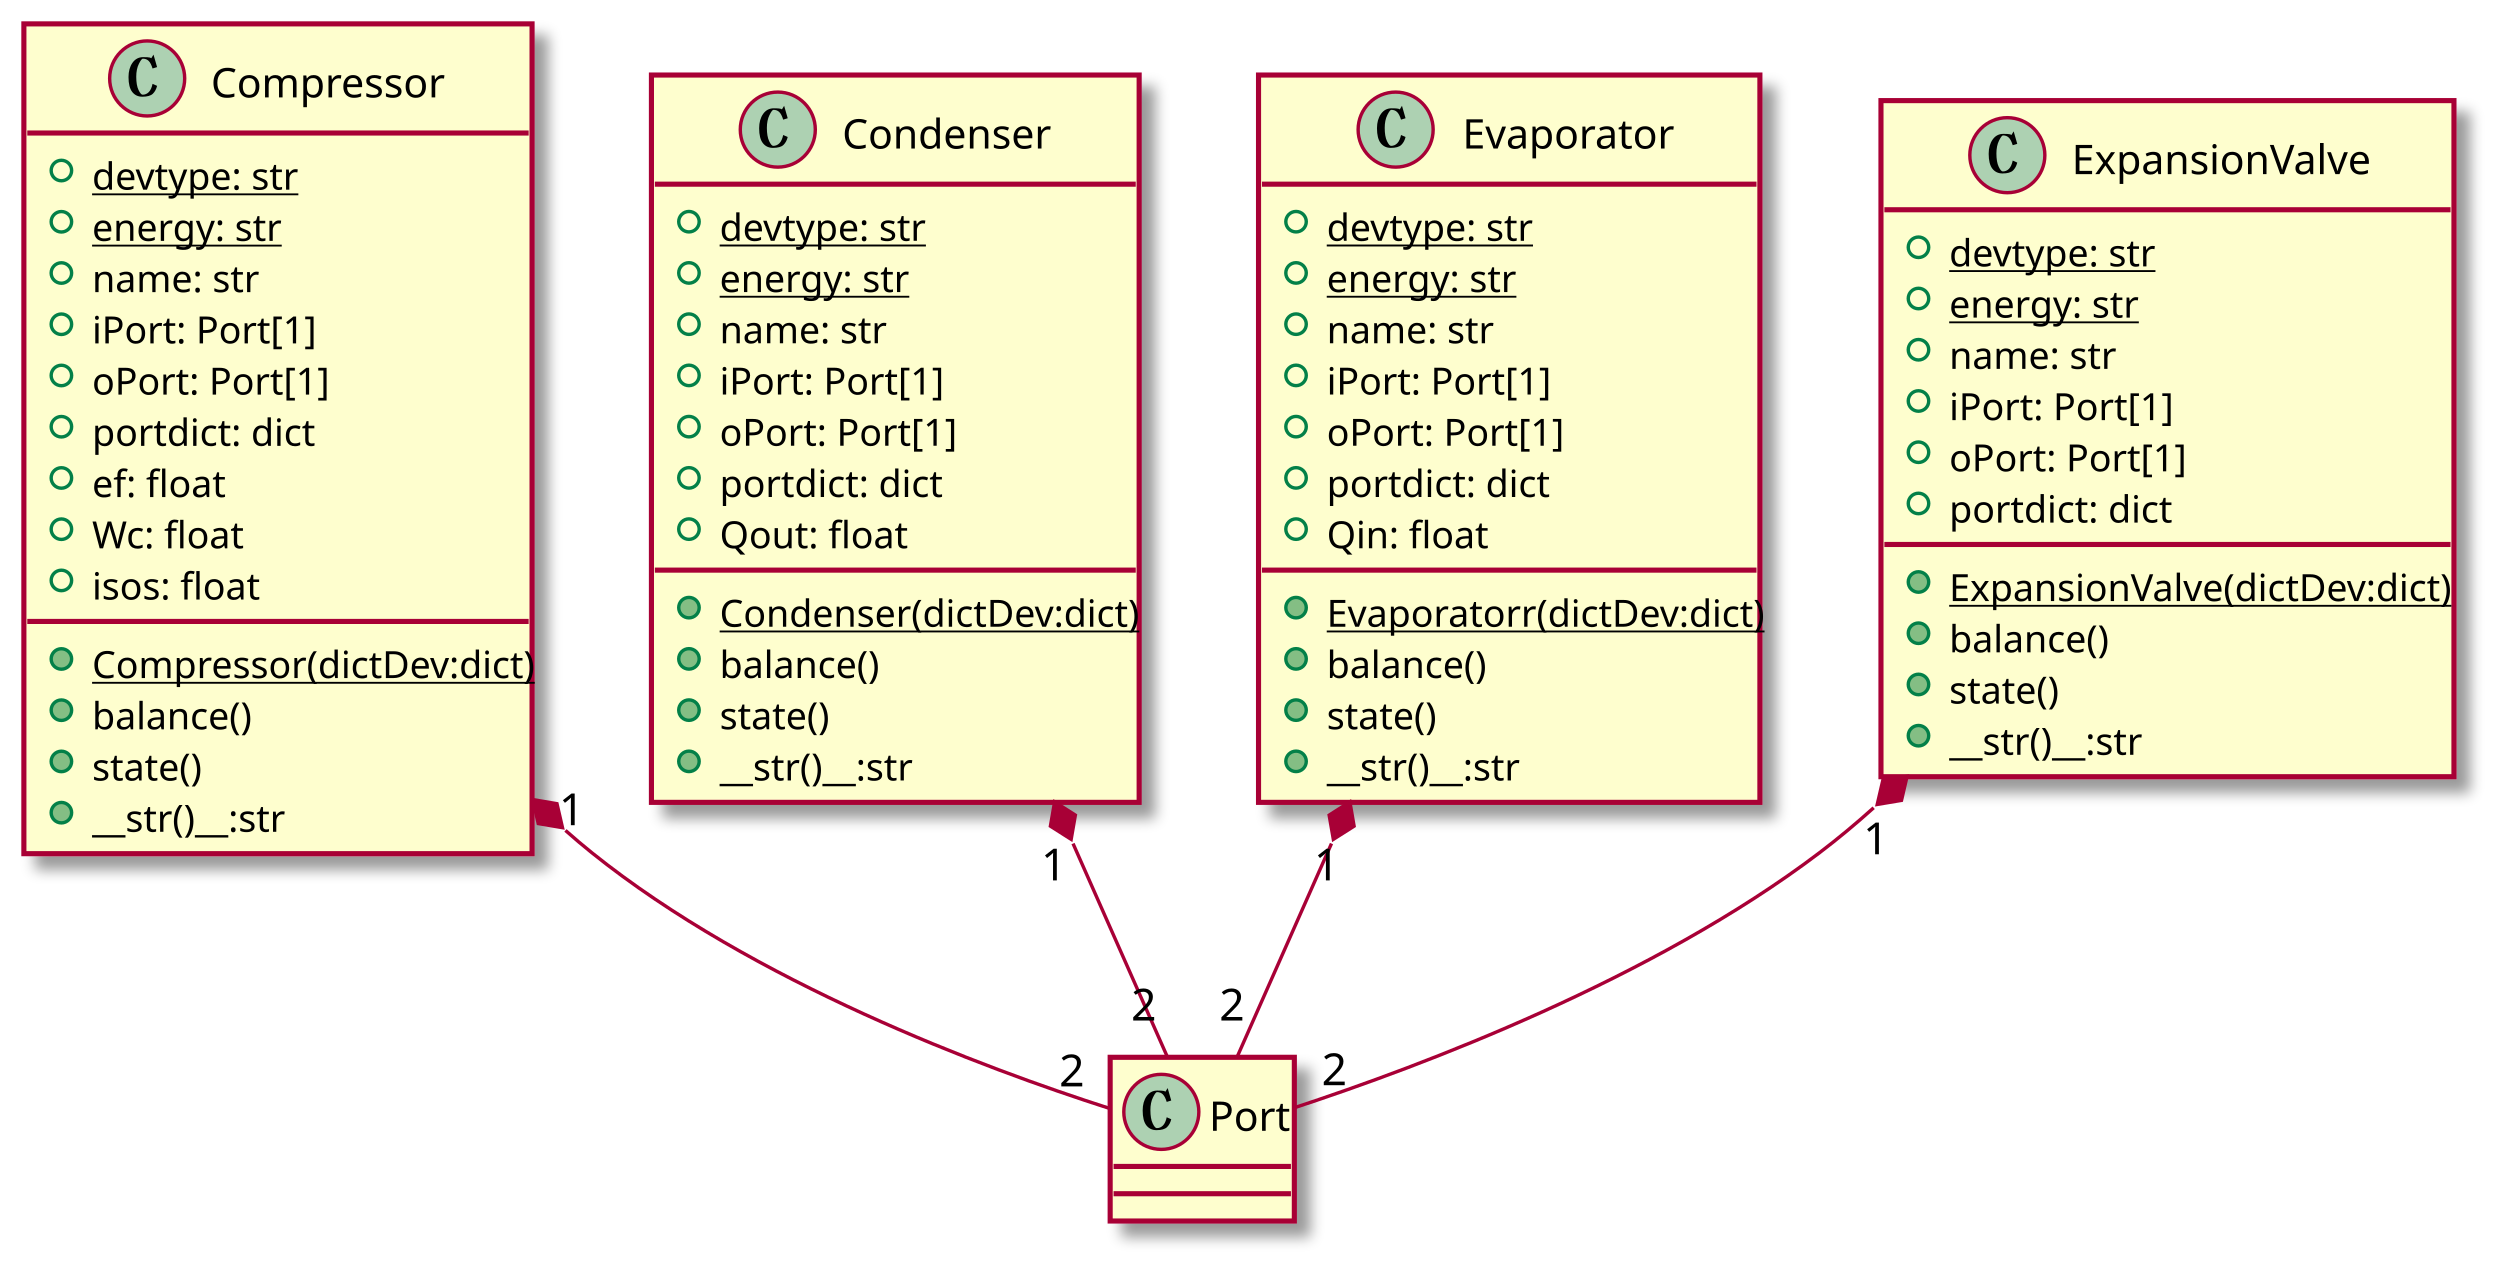
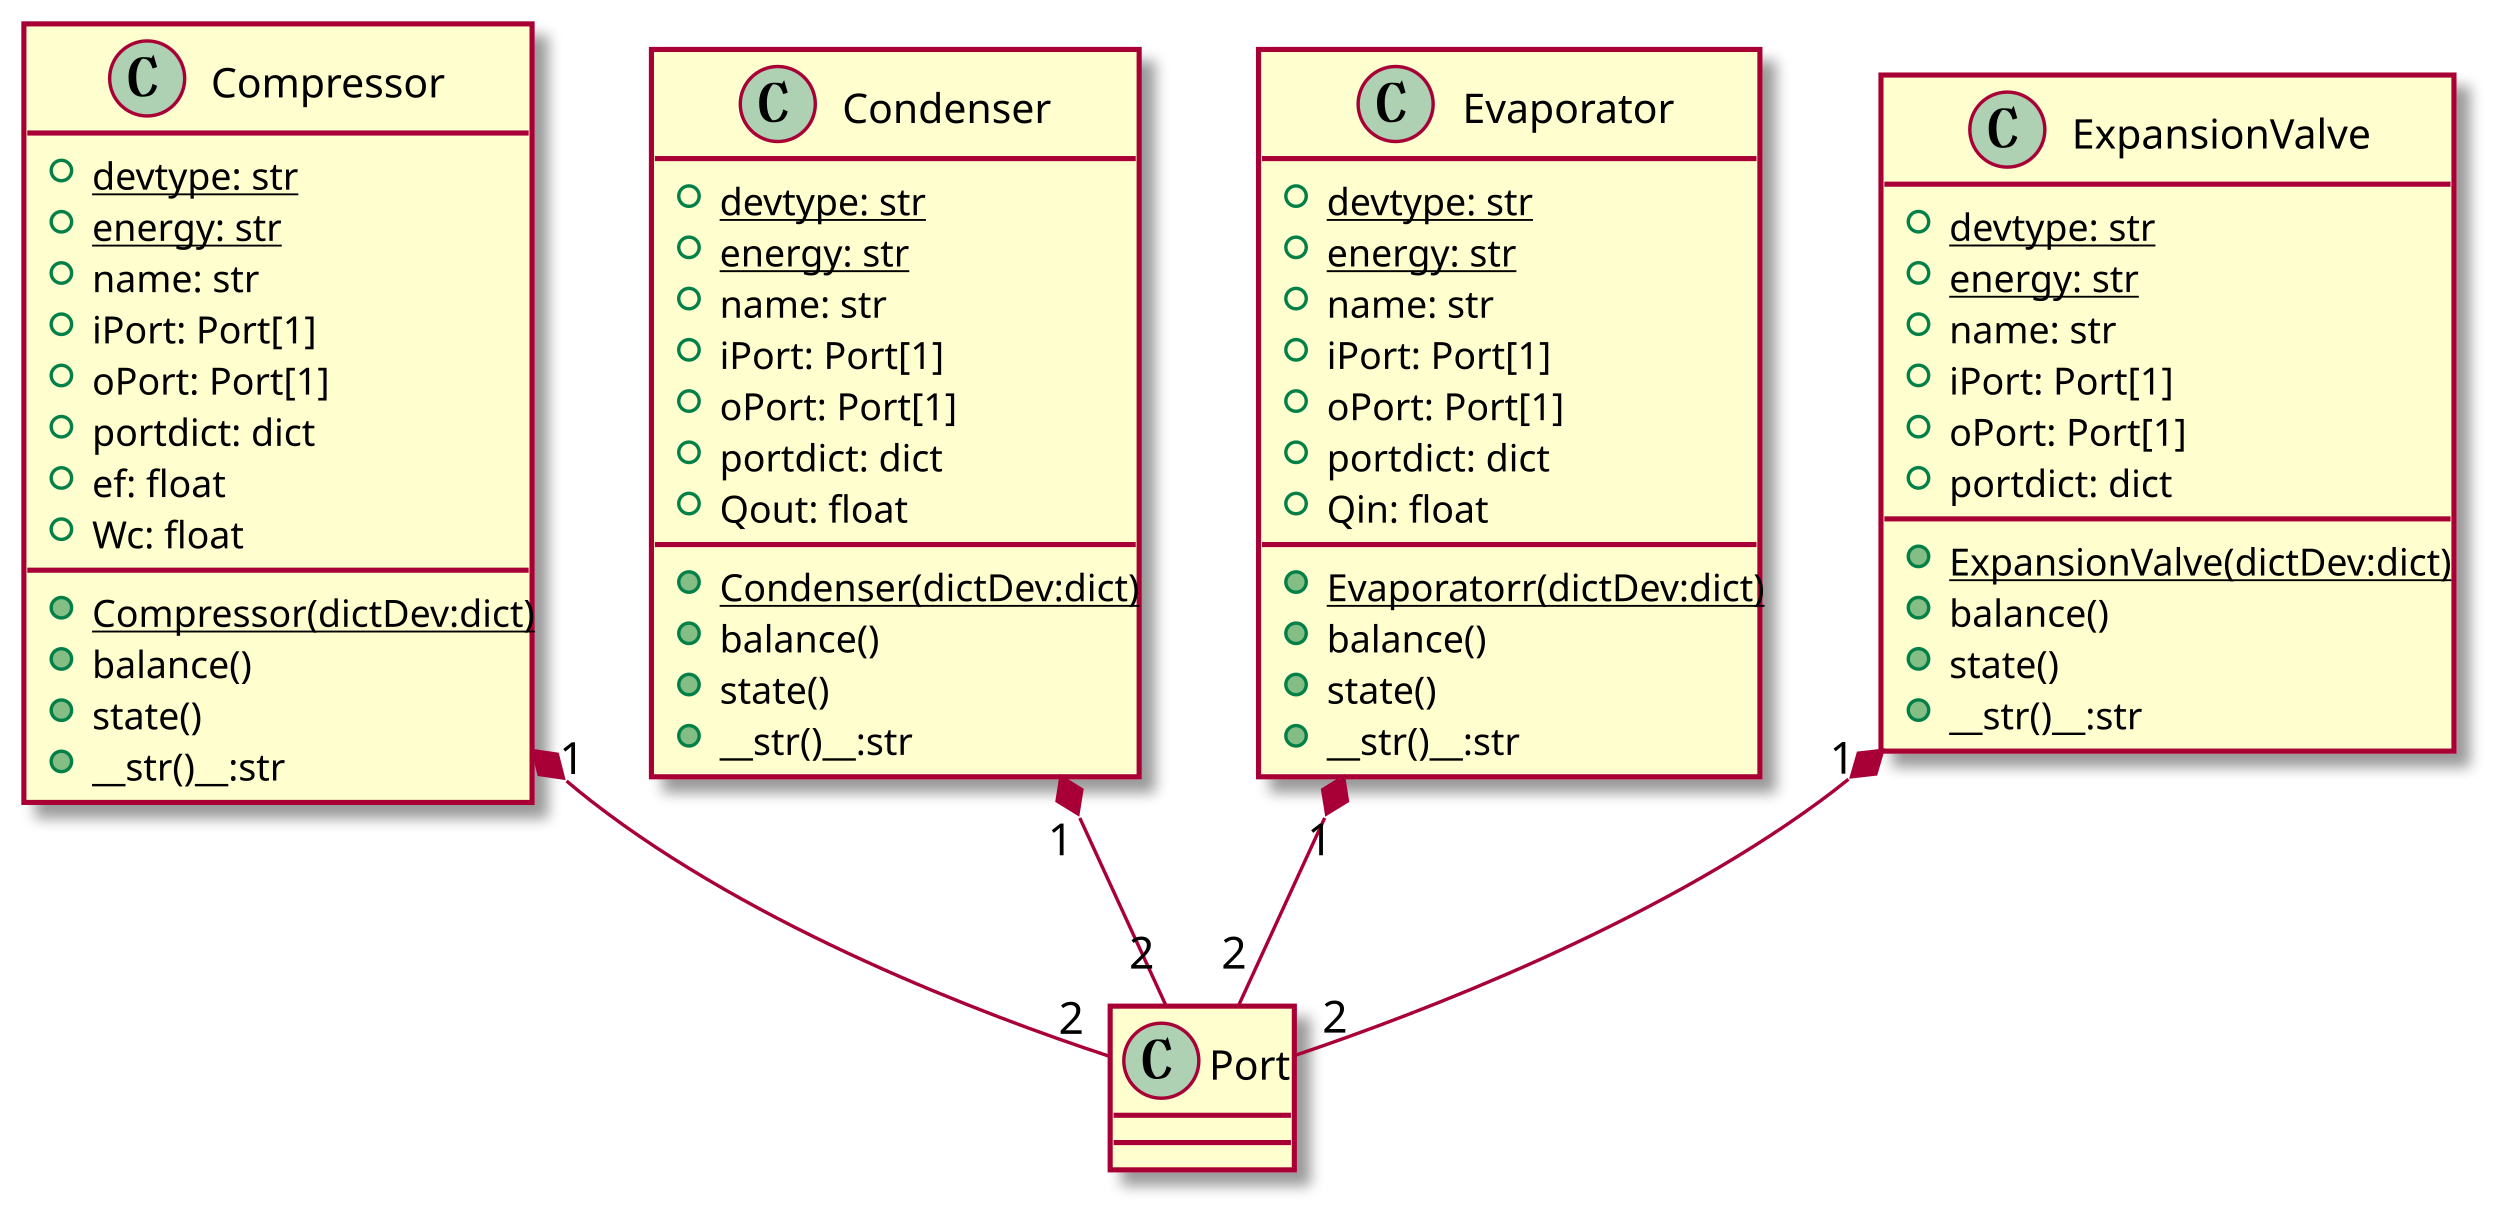
- <svg xmlns="http://www.w3.org/2000/svg" contentScriptType="application/ecmascript" contentStyleType="text/css" height="372px" preserveAspectRatio="none" style="width:733px;height:372px;background:#FFFFFF;" version="1.1" viewBox="0 0 733 372" width="733px" zoomAndPan="magnify">
+ <svg xmlns="http://www.w3.org/2000/svg" contentScriptType="application/ecmascript" contentStyleType="text/css" height="357px" preserveAspectRatio="none" style="width:733px;height:357px;background:#FFFFFF;" version="1.1" viewBox="0 0 733 357" width="733px" zoomAndPan="magnify">
  <defs>
-     <filter height="300%" id="f1rh7ul3a0hq9c" width="300%" x="-1" y="-1">
+     <filter height="300%" id="f1eafw74dqmhj4" width="300%" x="-1" y="-1">
      <feGaussianBlur result="blurOut" stdDeviation="2.0" />
      <feColorMatrix in="blurOut" result="blurOut2" type="matrix" values="0 0 0 0 0 0 0 0 0 0 0 0 0 0 0 0 0 0 .4 0" />
      <feOffset dx="4.0" dy="4.0" in="blurOut2" result="blurOut3" />
      <feBlend in="SourceGraphic" in2="blurOut3" mode="normal" />
    </filter>
  </defs>
  <g>
-     <rect codeLine="1" fill="#FEFECE" filter="url(#f1rh7ul3a0hq9c)" height="243.298" id="Compressor" style="stroke:#A80036;stroke-width:1.5;" width="149" x="7" y="7" />
+     <rect codeLine="1" fill="#FEFECE" filter="url(#f1eafw74dqmhj4)" height="228.275" id="Compressor" style="stroke:#A80036;stroke-width:1.5;" width="149" x="7" y="7" />
    <ellipse cx="43.15" cy="23" fill="#ADD1B2" rx="11" ry="11" style="stroke:#A80036;stroke-width:1.0;" />
    <path d="M41.728,28.359 Q39.869,28.359 38.775,26.969 Q37.681,25.578 37.681,22.594 Q37.681,20.062 38.845,18.406 Q40.009,16.75 41.994,16.75 Q43.462,16.75 43.931,16.875 Q44.4,17.078 44.4,17.078 Q44.4,17.078 44.4,17.008 Q44.4,16.938 45.009,16.016 L46.056,19.672 L44.728,20.078 Q44.259,18.531 43.595,17.867 Q42.931,17.203 41.869,17.203 Q41.478,17.203 40.712,18.734 Q39.947,20.266 39.947,22.516 Q39.947,24.984 40.611,26.375 Q41.275,27.766 41.806,27.766 Q42.869,27.766 43.627,27 Q44.384,26.234 44.728,24.578 L46.056,25.172 Q45.728,26.578 44.83,27.469 Q43.931,28.359 41.728,28.359 Z " fill="#000000" />
    <text fill="#000000" font-family="sans-serif" font-size="12" lengthAdjust="spacing" textLength="70" x="61.85" y="28.558">Compressor</text>
    <line style="stroke:#A80036;stroke-width:1.5;" x1="8" x2="155" y1="39" y2="39" />
    <ellipse cx="18" cy="50" rx="3" ry="3" style="stroke:#038048;stroke-width:1.0;fill:none;" />
    <text fill="#000000" font-family="sans-serif" font-size="11" lengthAdjust="spacing" text-decoration="underline" textLength="58" x="27" y="55.606">devtype: str</text>
    <ellipse cx="18" cy="65.023" rx="3" ry="3" style="stroke:#038048;stroke-width:1.0;fill:none;" />
    <text fill="#000000" font-family="sans-serif" font-size="11" lengthAdjust="spacing" text-decoration="underline" textLength="53" x="27" y="70.629">energy: str</text>
    <ellipse cx="18" cy="80.046" rx="3" ry="3" style="stroke:#038048;stroke-width:1.0;fill:none;" />
    <text fill="#000000" font-family="sans-serif" font-size="11" lengthAdjust="spacing" textLength="45" x="27" y="85.652">name: str</text>
    <ellipse cx="18" cy="95.069" rx="3" ry="3" style="stroke:#038048;stroke-width:1.0;fill:none;" />
    <text fill="#000000" font-family="sans-serif" font-size="11" lengthAdjust="spacing" textLength="58" x="27" y="100.675">iPort: Port[1]</text>
    <ellipse cx="18" cy="110.092" rx="3" ry="3" style="stroke:#038048;stroke-width:1.0;fill:none;" />
    <text fill="#000000" font-family="sans-serif" font-size="11" lengthAdjust="spacing" textLength="62" x="27" y="115.698">oPort: Port[1]</text>
    <ellipse cx="18" cy="125.115" rx="3" ry="3" style="stroke:#038048;stroke-width:1.0;fill:none;" />
    <text fill="#000000" font-family="sans-serif" font-size="11" lengthAdjust="spacing" textLength="59" x="27" y="130.721">portdict: dict</text>
    <ellipse cx="18" cy="140.138" rx="3" ry="3" style="stroke:#038048;stroke-width:1.0;fill:none;" />
    <text fill="#000000" font-family="sans-serif" font-size="11" lengthAdjust="spacing" textLength="37" x="27" y="145.744">ef: float</text>
    <ellipse cx="18" cy="155.161" rx="3" ry="3" style="stroke:#038048;stroke-width:1.0;fill:none;" />
    <text fill="#000000" font-family="sans-serif" font-size="11" lengthAdjust="spacing" textLength="43" x="27" y="160.767">Wc: float</text>
-     <ellipse cx="18" cy="170.184" rx="3" ry="3" style="stroke:#038048;stroke-width:1.0;fill:none;" />
-     <text fill="#000000" font-family="sans-serif" font-size="11" lengthAdjust="spacing" textLength="47" x="27" y="175.79">isos: float</text>
-     <line style="stroke:#A80036;stroke-width:1.5;" x1="8" x2="155" y1="182.207" y2="182.207" />
+     <line style="stroke:#A80036;stroke-width:1.5;" x1="8" x2="155" y1="167.184" y2="167.184" />
+     <ellipse cx="18" cy="178.184" fill="#84BE84" rx="3" ry="3" style="stroke:#038048;stroke-width:1.0;" />
+     <text fill="#000000" font-family="sans-serif" font-size="11" lengthAdjust="spacing" text-decoration="underline" textLength="123" x="27" y="183.79">Compressor(dictDev:dict)</text>
    <ellipse cx="18" cy="193.207" fill="#84BE84" rx="3" ry="3" style="stroke:#038048;stroke-width:1.0;" />
-     <text fill="#000000" font-family="sans-serif" font-size="11" lengthAdjust="spacing" text-decoration="underline" textLength="123" x="27" y="198.812">Compressor(dictDev:dict)</text>
+     <text fill="#000000" font-family="sans-serif" font-size="11" lengthAdjust="spacing" textLength="46" x="27" y="198.812">balance()</text>
    <ellipse cx="18" cy="208.23" fill="#84BE84" rx="3" ry="3" style="stroke:#038048;stroke-width:1.0;" />
-     <text fill="#000000" font-family="sans-serif" font-size="11" lengthAdjust="spacing" textLength="46" x="27" y="213.835">balance()</text>
+     <text fill="#000000" font-family="sans-serif" font-size="11" lengthAdjust="spacing" textLength="32" x="27" y="213.835">state()</text>
    <ellipse cx="18" cy="223.252" fill="#84BE84" rx="3" ry="3" style="stroke:#038048;stroke-width:1.0;" />
-     <text fill="#000000" font-family="sans-serif" font-size="11" lengthAdjust="spacing" textLength="32" x="27" y="228.858">state()</text>
-     <ellipse cx="18" cy="238.275" fill="#84BE84" rx="3" ry="3" style="stroke:#038048;stroke-width:1.0;" />
-     <text fill="#000000" font-family="sans-serif" font-size="11" lengthAdjust="spacing" textLength="61" x="27" y="243.881">__str()__:str</text>
-     <rect codeLine="16" fill="#FEFECE" filter="url(#f1rh7ul3a0hq9c)" height="213.252" id="Condenser" style="stroke:#A80036;stroke-width:1.5;" width="143" x="191" y="22" />
-     <ellipse cx="228.05" cy="38" fill="#ADD1B2" rx="11" ry="11" style="stroke:#A80036;stroke-width:1.0;" />
-     <path d="M226.628,43.359 Q224.769,43.359 223.675,41.969 Q222.581,40.578 222.581,37.594 Q222.581,35.062 223.745,33.406 Q224.909,31.75 226.894,31.75 Q228.363,31.75 228.831,31.875 Q229.3,32.078 229.3,32.078 Q229.3,32.078 229.3,32.008 Q229.3,31.938 229.909,31.016 L230.956,34.672 L229.628,35.078 Q229.159,33.531 228.495,32.867 Q227.831,32.203 226.769,32.203 Q226.378,32.203 225.613,33.734 Q224.847,35.266 224.847,37.516 Q224.847,39.984 225.511,41.375 Q226.175,42.766 226.706,42.766 Q227.769,42.766 228.527,42 Q229.284,41.234 229.628,39.578 L230.956,40.172 Q230.628,41.578 229.73,42.469 Q228.831,43.359 226.628,43.359 Z " fill="#000000" />
-     <text fill="#000000" font-family="sans-serif" font-size="12" lengthAdjust="spacing" textLength="62" x="246.95" y="43.558">Condenser</text>
-     <line style="stroke:#A80036;stroke-width:1.5;" x1="192" x2="333" y1="54" y2="54" />
-     <ellipse cx="202" cy="65" rx="3" ry="3" style="stroke:#038048;stroke-width:1.0;fill:none;" />
-     <text fill="#000000" font-family="sans-serif" font-size="11" lengthAdjust="spacing" text-decoration="underline" textLength="58" x="211" y="70.606">devtype: str</text>
-     <ellipse cx="202" cy="80.023" rx="3" ry="3" style="stroke:#038048;stroke-width:1.0;fill:none;" />
-     <text fill="#000000" font-family="sans-serif" font-size="11" lengthAdjust="spacing" text-decoration="underline" textLength="53" x="211" y="85.629">energy: str</text>
-     <ellipse cx="202" cy="95.046" rx="3" ry="3" style="stroke:#038048;stroke-width:1.0;fill:none;" />
-     <text fill="#000000" font-family="sans-serif" font-size="11" lengthAdjust="spacing" textLength="45" x="211" y="100.652">name: str</text>
-     <ellipse cx="202" cy="110.069" rx="3" ry="3" style="stroke:#038048;stroke-width:1.0;fill:none;" />
-     <text fill="#000000" font-family="sans-serif" font-size="11" lengthAdjust="spacing" textLength="58" x="211" y="115.675">iPort: Port[1]</text>
-     <ellipse cx="202" cy="125.092" rx="3" ry="3" style="stroke:#038048;stroke-width:1.0;fill:none;" />
-     <text fill="#000000" font-family="sans-serif" font-size="11" lengthAdjust="spacing" textLength="62" x="211" y="130.698">oPort: Port[1]</text>
-     <ellipse cx="202" cy="140.115" rx="3" ry="3" style="stroke:#038048;stroke-width:1.0;fill:none;" />
-     <text fill="#000000" font-family="sans-serif" font-size="11" lengthAdjust="spacing" textLength="59" x="211" y="145.721">portdict: dict</text>
-     <ellipse cx="202" cy="155.138" rx="3" ry="3" style="stroke:#038048;stroke-width:1.0;fill:none;" />
-     <text fill="#000000" font-family="sans-serif" font-size="11" lengthAdjust="spacing" textLength="50" x="211" y="160.744">Qout: float</text>
-     <line style="stroke:#A80036;stroke-width:1.5;" x1="192" x2="333" y1="167.161" y2="167.161" />
-     <ellipse cx="202" cy="178.161" fill="#84BE84" rx="3" ry="3" style="stroke:#038048;stroke-width:1.0;" />
-     <text fill="#000000" font-family="sans-serif" font-size="11" lengthAdjust="spacing" text-decoration="underline" textLength="117" x="211" y="183.767">Condenser(dictDev:dict)</text>
-     <ellipse cx="202" cy="193.184" fill="#84BE84" rx="3" ry="3" style="stroke:#038048;stroke-width:1.0;" />
-     <text fill="#000000" font-family="sans-serif" font-size="11" lengthAdjust="spacing" textLength="46" x="211" y="198.79">balance()</text>
-     <ellipse cx="202" cy="208.207" fill="#84BE84" rx="3" ry="3" style="stroke:#038048;stroke-width:1.0;" />
-     <text fill="#000000" font-family="sans-serif" font-size="11" lengthAdjust="spacing" textLength="32" x="211" y="213.812">state()</text>
-     <ellipse cx="202" cy="223.23" fill="#84BE84" rx="3" ry="3" style="stroke:#038048;stroke-width:1.0;" />
-     <text fill="#000000" font-family="sans-serif" font-size="11" lengthAdjust="spacing" textLength="61" x="211" y="228.835">__str()__:str</text>
-     <rect codeLine="29" fill="#FEFECE" filter="url(#f1rh7ul3a0hq9c)" height="213.252" id="Evaporator" style="stroke:#A80036;stroke-width:1.5;" width="147" x="369" y="22" />
-     <ellipse cx="409.2" cy="38" fill="#ADD1B2" rx="11" ry="11" style="stroke:#A80036;stroke-width:1.0;" />
-     <path d="M407.778,43.359 Q405.919,43.359 404.825,41.969 Q403.731,40.578 403.731,37.594 Q403.731,35.062 404.895,33.406 Q406.059,31.75 408.044,31.75 Q409.512,31.75 409.981,31.875 Q410.45,32.078 410.45,32.078 Q410.45,32.078 410.45,32.008 Q410.45,31.938 411.059,31.016 L412.106,34.672 L410.778,35.078 Q410.309,33.531 409.645,32.867 Q408.981,32.203 407.919,32.203 Q407.528,32.203 406.762,33.734 Q405.997,35.266 405.997,37.516 Q405.997,39.984 406.661,41.375 Q407.325,42.766 407.856,42.766 Q408.919,42.766 409.677,42 Q410.434,41.234 410.778,39.578 L412.106,40.172 Q411.778,41.578 410.88,42.469 Q409.981,43.359 407.778,43.359 Z " fill="#000000" />
-     <text fill="#000000" font-family="sans-serif" font-size="12" lengthAdjust="spacing" textLength="59" x="428.8" y="43.558">Evaporator</text>
-     <line style="stroke:#A80036;stroke-width:1.5;" x1="370" x2="515" y1="54" y2="54" />
-     <ellipse cx="380" cy="65" rx="3" ry="3" style="stroke:#038048;stroke-width:1.0;fill:none;" />
-     <text fill="#000000" font-family="sans-serif" font-size="11" lengthAdjust="spacing" text-decoration="underline" textLength="58" x="389" y="70.606">devtype: str</text>
-     <ellipse cx="380" cy="80.023" rx="3" ry="3" style="stroke:#038048;stroke-width:1.0;fill:none;" />
-     <text fill="#000000" font-family="sans-serif" font-size="11" lengthAdjust="spacing" text-decoration="underline" textLength="53" x="389" y="85.629">energy: str</text>
-     <ellipse cx="380" cy="95.046" rx="3" ry="3" style="stroke:#038048;stroke-width:1.0;fill:none;" />
-     <text fill="#000000" font-family="sans-serif" font-size="11" lengthAdjust="spacing" textLength="45" x="389" y="100.652">name: str</text>
-     <ellipse cx="380" cy="110.069" rx="3" ry="3" style="stroke:#038048;stroke-width:1.0;fill:none;" />
-     <text fill="#000000" font-family="sans-serif" font-size="11" lengthAdjust="spacing" textLength="58" x="389" y="115.675">iPort: Port[1]</text>
-     <ellipse cx="380" cy="125.092" rx="3" ry="3" style="stroke:#038048;stroke-width:1.0;fill:none;" />
-     <text fill="#000000" font-family="sans-serif" font-size="11" lengthAdjust="spacing" textLength="62" x="389" y="130.698">oPort: Port[1]</text>
-     <ellipse cx="380" cy="140.115" rx="3" ry="3" style="stroke:#038048;stroke-width:1.0;fill:none;" />
-     <text fill="#000000" font-family="sans-serif" font-size="11" lengthAdjust="spacing" textLength="59" x="389" y="145.721">portdict: dict</text>
-     <ellipse cx="380" cy="155.138" rx="3" ry="3" style="stroke:#038048;stroke-width:1.0;fill:none;" />
-     <text fill="#000000" font-family="sans-serif" font-size="11" lengthAdjust="spacing" textLength="43" x="389" y="160.744">Qin: float</text>
-     <line style="stroke:#A80036;stroke-width:1.5;" x1="370" x2="515" y1="167.161" y2="167.161" />
-     <ellipse cx="380" cy="178.161" fill="#84BE84" rx="3" ry="3" style="stroke:#038048;stroke-width:1.0;" />
-     <text fill="#000000" font-family="sans-serif" font-size="11" lengthAdjust="spacing" text-decoration="underline" textLength="121" x="389" y="183.767">Evaporatorr(dictDev:dict)</text>
-     <ellipse cx="380" cy="193.184" fill="#84BE84" rx="3" ry="3" style="stroke:#038048;stroke-width:1.0;" />
-     <text fill="#000000" font-family="sans-serif" font-size="11" lengthAdjust="spacing" textLength="46" x="389" y="198.79">balance()</text>
-     <ellipse cx="380" cy="208.207" fill="#84BE84" rx="3" ry="3" style="stroke:#038048;stroke-width:1.0;" />
-     <text fill="#000000" font-family="sans-serif" font-size="11" lengthAdjust="spacing" textLength="32" x="389" y="213.812">state()</text>
-     <ellipse cx="380" cy="223.23" fill="#84BE84" rx="3" ry="3" style="stroke:#038048;stroke-width:1.0;" />
-     <text fill="#000000" font-family="sans-serif" font-size="11" lengthAdjust="spacing" textLength="61" x="389" y="228.835">__str()__:str</text>
-     <rect codeLine="42" fill="#FEFECE" filter="url(#f1rh7ul3a0hq9c)" height="198.23" id="ExpansionValve" style="stroke:#A80036;stroke-width:1.5;" width="168" x="551.5" y="29.5" />
-     <ellipse cx="588.55" cy="45.5" fill="#ADD1B2" rx="11" ry="11" style="stroke:#A80036;stroke-width:1.0;" />
-     <path d="M587.128,50.859 Q585.269,50.859 584.175,49.469 Q583.081,48.078 583.081,45.094 Q583.081,42.562 584.245,40.906 Q585.409,39.25 587.394,39.25 Q588.862,39.25 589.331,39.375 Q589.8,39.578 589.8,39.578 Q589.8,39.578 589.8,39.508 Q589.8,39.438 590.409,38.516 L591.456,42.172 L590.128,42.578 Q589.659,41.031 588.995,40.367 Q588.331,39.703 587.269,39.703 Q586.878,39.703 586.112,41.234 Q585.347,42.766 585.347,45.016 Q585.347,47.484 586.011,48.875 Q586.675,50.266 587.206,50.266 Q588.269,50.266 589.027,49.5 Q589.784,48.734 590.128,47.078 L591.456,47.672 Q591.128,49.078 590.23,49.969 Q589.331,50.859 587.128,50.859 Z " fill="#000000" />
-     <text fill="#000000" font-family="sans-serif" font-size="12" lengthAdjust="spacing" textLength="87" x="607.45" y="51.058">ExpansionValve</text>
-     <line style="stroke:#A80036;stroke-width:1.5;" x1="552.5" x2="718.5" y1="61.5" y2="61.5" />
-     <ellipse cx="562.5" cy="72.5" rx="3" ry="3" style="stroke:#038048;stroke-width:1.0;fill:none;" />
-     <text fill="#000000" font-family="sans-serif" font-size="11" lengthAdjust="spacing" text-decoration="underline" textLength="58" x="571.5" y="78.106">devtype: str</text>
-     <ellipse cx="562.5" cy="87.523" rx="3" ry="3" style="stroke:#038048;stroke-width:1.0;fill:none;" />
-     <text fill="#000000" font-family="sans-serif" font-size="11" lengthAdjust="spacing" text-decoration="underline" textLength="53" x="571.5" y="93.129">energy: str</text>
-     <ellipse cx="562.5" cy="102.546" rx="3" ry="3" style="stroke:#038048;stroke-width:1.0;fill:none;" />
-     <text fill="#000000" font-family="sans-serif" font-size="11" lengthAdjust="spacing" textLength="45" x="571.5" y="108.152">name: str</text>
-     <ellipse cx="562.5" cy="117.569" rx="3" ry="3" style="stroke:#038048;stroke-width:1.0;fill:none;" />
-     <text fill="#000000" font-family="sans-serif" font-size="11" lengthAdjust="spacing" textLength="58" x="571.5" y="123.175">iPort: Port[1]</text>
-     <ellipse cx="562.5" cy="132.592" rx="3" ry="3" style="stroke:#038048;stroke-width:1.0;fill:none;" />
-     <text fill="#000000" font-family="sans-serif" font-size="11" lengthAdjust="spacing" textLength="62" x="571.5" y="138.198">oPort: Port[1]</text>
-     <ellipse cx="562.5" cy="147.615" rx="3" ry="3" style="stroke:#038048;stroke-width:1.0;fill:none;" />
-     <text fill="#000000" font-family="sans-serif" font-size="11" lengthAdjust="spacing" textLength="59" x="571.5" y="153.221">portdict: dict</text>
-     <line style="stroke:#A80036;stroke-width:1.5;" x1="552.5" x2="718.5" y1="159.638" y2="159.638" />
-     <ellipse cx="562.5" cy="170.638" fill="#84BE84" rx="3" ry="3" style="stroke:#038048;stroke-width:1.0;" />
-     <text fill="#000000" font-family="sans-serif" font-size="11" lengthAdjust="spacing" text-decoration="underline" textLength="142" x="571.5" y="176.244">ExpansionValve(dictDev:dict)</text>
-     <ellipse cx="562.5" cy="185.661" fill="#84BE84" rx="3" ry="3" style="stroke:#038048;stroke-width:1.0;" />
-     <text fill="#000000" font-family="sans-serif" font-size="11" lengthAdjust="spacing" textLength="46" x="571.5" y="191.267">balance()</text>
-     <ellipse cx="562.5" cy="200.684" fill="#84BE84" rx="3" ry="3" style="stroke:#038048;stroke-width:1.0;" />
-     <text fill="#000000" font-family="sans-serif" font-size="11" lengthAdjust="spacing" textLength="32" x="571.5" y="206.29">state()</text>
-     <ellipse cx="562.5" cy="215.707" fill="#84BE84" rx="3" ry="3" style="stroke:#038048;stroke-width:1.0;" />
-     <text fill="#000000" font-family="sans-serif" font-size="11" lengthAdjust="spacing" textLength="61" x="571.5" y="221.312">__str()__:str</text>
-     <rect fill="#FEFECE" filter="url(#f1rh7ul3a0hq9c)" height="48" id="Port" style="stroke:#A80036;stroke-width:1.5;" width="54" x="325.5" y="310" />
-     <ellipse cx="340.5" cy="326" fill="#ADD1B2" rx="11" ry="11" style="stroke:#A80036;stroke-width:1.0;" />
-     <path d="M339.078,331.359 Q337.219,331.359 336.125,329.969 Q335.031,328.578 335.031,325.594 Q335.031,323.062 336.195,321.406 Q337.359,319.75 339.344,319.75 Q340.812,319.75 341.281,319.875 Q341.75,320.078 341.75,320.078 Q341.75,320.078 341.75,320.008 Q341.75,319.938 342.359,319.016 L343.406,322.672 L342.078,323.078 Q341.609,321.531 340.945,320.867 Q340.281,320.203 339.219,320.203 Q338.828,320.203 338.062,321.734 Q337.297,323.266 337.297,325.516 Q337.297,327.984 337.961,329.375 Q338.625,330.766 339.156,330.766 Q340.219,330.766 340.977,330 Q341.734,329.234 342.078,327.578 L343.406,328.172 Q343.078,329.578 342.18,330.469 Q341.281,331.359 339.078,331.359 Z " fill="#000000" />
-     <text fill="#000000" font-family="sans-serif" font-size="12" lengthAdjust="spacing" textLength="22" x="354.5" y="331.558">Port</text>
-     <line style="stroke:#A80036;stroke-width:1.5;" x1="326.5" x2="378.5" y1="342" y2="342" />
-     <line style="stroke:#A80036;stroke-width:1.5;" x1="326.5" x2="378.5" y1="350" y2="350" />
-     <path codeLine="54" d="M165.79,243.48 C168.32,245.73 170.9,247.91 173.5,250 C220.78,287.96 288.25,313.1 325.39,325.01 " fill="none" id="Compressor-backto-Port" style="stroke:#A80036;stroke-width:1.0;" />
-     <polygon fill="#A80036" points="156.19,234.44,157.812,241.466,164.922,242.671,163.3,235.645,156.19,234.44" style="stroke:#A80036;stroke-width:1.0;" />
-     <text fill="#000000" font-family="sans-serif" font-size="13" lengthAdjust="spacing" textLength="7" x="163.887" y="241.952">1</text>
-     <text fill="#000000" font-family="sans-serif" font-size="13" lengthAdjust="spacing" textLength="7" x="310.546" y="318.523">2</text>
-     <path codeLine="55" d="M549.36,236.84 C544.19,241.49 538.89,245.91 533.5,250 C484.76,286.99 416.89,312.51 379.65,324.73 " fill="none" id="ExpansionValve-backto-Port" style="stroke:#A80036;stroke-width:1.0;" />
-     <polygon fill="#A80036" points="559.15,227.64,552.038,228.834,550.405,235.857,557.517,234.664,559.15,227.64" style="stroke:#A80036;stroke-width:1.0;" />
-     <text fill="#000000" font-family="sans-serif" font-size="13" lengthAdjust="spacing" textLength="7" x="546.286" y="250.462">1</text>
-     <text fill="#000000" font-family="sans-serif" font-size="13" lengthAdjust="spacing" textLength="7" x="387.504" y="318.171">2</text>
-     <path codeLine="56" d="M390.39,247.33 C379.81,271.25 369.77,293.95 362.69,309.97 " fill="none" id="Evaporator-backto-Port" style="stroke:#A80036;stroke-width:1.0;" />
-     <polygon fill="#A80036" points="395.79,235.12,389.705,238.989,390.936,246.094,397.021,242.225,395.79,235.12" style="stroke:#A80036;stroke-width:1.0;" />
-     <text fill="#000000" font-family="sans-serif" font-size="13" lengthAdjust="spacing" textLength="7" x="385.26" y="258.13">1</text>
-     <text fill="#000000" font-family="sans-serif" font-size="13" lengthAdjust="spacing" textLength="7" x="357.488" y="299.227">2</text>
-     <path codeLine="57" d="M314.61,247.33 C325.19,271.25 335.23,293.95 342.31,309.97 " fill="none" id="Condenser-backto-Port" style="stroke:#A80036;stroke-width:1.0;" />
-     <polygon fill="#A80036" points="309.21,235.12,307.979,242.225,314.064,246.094,315.295,238.989,309.21,235.12" style="stroke:#A80036;stroke-width:1.0;" />
-     <text fill="#000000" font-family="sans-serif" font-size="13" lengthAdjust="spacing" textLength="7" x="305.248" y="258.13">1</text>
-     <text fill="#000000" font-family="sans-serif" font-size="13" lengthAdjust="spacing" textLength="7" x="331.631" y="299.227">2</text>
+     <text fill="#000000" font-family="sans-serif" font-size="11" lengthAdjust="spacing" textLength="61" x="27" y="228.858">__str()__:str</text>
+     <rect codeLine="15" fill="#FEFECE" filter="url(#f1eafw74dqmhj4)" height="213.252" id="Condenser" style="stroke:#A80036;stroke-width:1.5;" width="143" x="191" y="14.5" />
+     <ellipse cx="228.05" cy="30.5" fill="#ADD1B2" rx="11" ry="11" style="stroke:#A80036;stroke-width:1.0;" />
+     <path d="M226.628,35.859 Q224.769,35.859 223.675,34.469 Q222.581,33.078 222.581,30.094 Q222.581,27.562 223.745,25.906 Q224.909,24.25 226.894,24.25 Q228.363,24.25 228.831,24.375 Q229.3,24.578 229.3,24.578 Q229.3,24.578 229.3,24.508 Q229.3,24.438 229.909,23.516 L230.956,27.172 L229.628,27.578 Q229.159,26.031 228.495,25.367 Q227.831,24.703 226.769,24.703 Q226.378,24.703 225.613,26.234 Q224.847,27.766 224.847,30.016 Q224.847,32.484 225.511,33.875 Q226.175,35.266 226.706,35.266 Q227.769,35.266 228.527,34.5 Q229.284,33.734 229.628,32.078 L230.956,32.672 Q230.628,34.078 229.73,34.969 Q228.831,35.859 226.628,35.859 Z " fill="#000000" />
+     <text fill="#000000" font-family="sans-serif" font-size="12" lengthAdjust="spacing" textLength="62" x="246.95" y="36.058">Condenser</text>
+     <line style="stroke:#A80036;stroke-width:1.5;" x1="192" x2="333" y1="46.5" y2="46.5" />
+     <ellipse cx="202" cy="57.5" rx="3" ry="3" style="stroke:#038048;stroke-width:1.0;fill:none;" />
+     <text fill="#000000" font-family="sans-serif" font-size="11" lengthAdjust="spacing" text-decoration="underline" textLength="58" x="211" y="63.106">devtype: str</text>
+     <ellipse cx="202" cy="72.523" rx="3" ry="3" style="stroke:#038048;stroke-width:1.0;fill:none;" />
+     <text fill="#000000" font-family="sans-serif" font-size="11" lengthAdjust="spacing" text-decoration="underline" textLength="53" x="211" y="78.129">energy: str</text>
+     <ellipse cx="202" cy="87.546" rx="3" ry="3" style="stroke:#038048;stroke-width:1.0;fill:none;" />
+     <text fill="#000000" font-family="sans-serif" font-size="11" lengthAdjust="spacing" textLength="45" x="211" y="93.152">name: str</text>
+     <ellipse cx="202" cy="102.569" rx="3" ry="3" style="stroke:#038048;stroke-width:1.0;fill:none;" />
+     <text fill="#000000" font-family="sans-serif" font-size="11" lengthAdjust="spacing" textLength="58" x="211" y="108.175">iPort: Port[1]</text>
+     <ellipse cx="202" cy="117.592" rx="3" ry="3" style="stroke:#038048;stroke-width:1.0;fill:none;" />
+     <text fill="#000000" font-family="sans-serif" font-size="11" lengthAdjust="spacing" textLength="62" x="211" y="123.198">oPort: Port[1]</text>
+     <ellipse cx="202" cy="132.615" rx="3" ry="3" style="stroke:#038048;stroke-width:1.0;fill:none;" />
+     <text fill="#000000" font-family="sans-serif" font-size="11" lengthAdjust="spacing" textLength="59" x="211" y="138.221">portdict: dict</text>
+     <ellipse cx="202" cy="147.638" rx="3" ry="3" style="stroke:#038048;stroke-width:1.0;fill:none;" />
+     <text fill="#000000" font-family="sans-serif" font-size="11" lengthAdjust="spacing" textLength="50" x="211" y="153.244">Qout: float</text>
+     <line style="stroke:#A80036;stroke-width:1.5;" x1="192" x2="333" y1="159.661" y2="159.661" />
+     <ellipse cx="202" cy="170.661" fill="#84BE84" rx="3" ry="3" style="stroke:#038048;stroke-width:1.0;" />
+     <text fill="#000000" font-family="sans-serif" font-size="11" lengthAdjust="spacing" text-decoration="underline" textLength="117" x="211" y="176.267">Condenser(dictDev:dict)</text>
+     <ellipse cx="202" cy="185.684" fill="#84BE84" rx="3" ry="3" style="stroke:#038048;stroke-width:1.0;" />
+     <text fill="#000000" font-family="sans-serif" font-size="11" lengthAdjust="spacing" textLength="46" x="211" y="191.29">balance()</text>
+     <ellipse cx="202" cy="200.707" fill="#84BE84" rx="3" ry="3" style="stroke:#038048;stroke-width:1.0;" />
+     <text fill="#000000" font-family="sans-serif" font-size="11" lengthAdjust="spacing" textLength="32" x="211" y="206.312">state()</text>
+     <ellipse cx="202" cy="215.73" fill="#84BE84" rx="3" ry="3" style="stroke:#038048;stroke-width:1.0;" />
+     <text fill="#000000" font-family="sans-serif" font-size="11" lengthAdjust="spacing" textLength="61" x="211" y="221.335">__str()__:str</text>
+     <rect codeLine="28" fill="#FEFECE" filter="url(#f1eafw74dqmhj4)" height="213.252" id="Evaporator" style="stroke:#A80036;stroke-width:1.5;" width="147" x="369" y="14.5" />
+     <ellipse cx="409.2" cy="30.5" fill="#ADD1B2" rx="11" ry="11" style="stroke:#A80036;stroke-width:1.0;" />
+     <path d="M407.778,35.859 Q405.919,35.859 404.825,34.469 Q403.731,33.078 403.731,30.094 Q403.731,27.562 404.895,25.906 Q406.059,24.25 408.044,24.25 Q409.512,24.25 409.981,24.375 Q410.45,24.578 410.45,24.578 Q410.45,24.578 410.45,24.508 Q410.45,24.438 411.059,23.516 L412.106,27.172 L410.778,27.578 Q410.309,26.031 409.645,25.367 Q408.981,24.703 407.919,24.703 Q407.528,24.703 406.762,26.234 Q405.997,27.766 405.997,30.016 Q405.997,32.484 406.661,33.875 Q407.325,35.266 407.856,35.266 Q408.919,35.266 409.677,34.5 Q410.434,33.734 410.778,32.078 L412.106,32.672 Q411.778,34.078 410.88,34.969 Q409.981,35.859 407.778,35.859 Z " fill="#000000" />
+     <text fill="#000000" font-family="sans-serif" font-size="12" lengthAdjust="spacing" textLength="59" x="428.8" y="36.058">Evaporator</text>
+     <line style="stroke:#A80036;stroke-width:1.5;" x1="370" x2="515" y1="46.5" y2="46.5" />
+     <ellipse cx="380" cy="57.5" rx="3" ry="3" style="stroke:#038048;stroke-width:1.0;fill:none;" />
+     <text fill="#000000" font-family="sans-serif" font-size="11" lengthAdjust="spacing" text-decoration="underline" textLength="58" x="389" y="63.106">devtype: str</text>
+     <ellipse cx="380" cy="72.523" rx="3" ry="3" style="stroke:#038048;stroke-width:1.0;fill:none;" />
+     <text fill="#000000" font-family="sans-serif" font-size="11" lengthAdjust="spacing" text-decoration="underline" textLength="53" x="389" y="78.129">energy: str</text>
+     <ellipse cx="380" cy="87.546" rx="3" ry="3" style="stroke:#038048;stroke-width:1.0;fill:none;" />
+     <text fill="#000000" font-family="sans-serif" font-size="11" lengthAdjust="spacing" textLength="45" x="389" y="93.152">name: str</text>
+     <ellipse cx="380" cy="102.569" rx="3" ry="3" style="stroke:#038048;stroke-width:1.0;fill:none;" />
+     <text fill="#000000" font-family="sans-serif" font-size="11" lengthAdjust="spacing" textLength="58" x="389" y="108.175">iPort: Port[1]</text>
+     <ellipse cx="380" cy="117.592" rx="3" ry="3" style="stroke:#038048;stroke-width:1.0;fill:none;" />
+     <text fill="#000000" font-family="sans-serif" font-size="11" lengthAdjust="spacing" textLength="62" x="389" y="123.198">oPort: Port[1]</text>
+     <ellipse cx="380" cy="132.615" rx="3" ry="3" style="stroke:#038048;stroke-width:1.0;fill:none;" />
+     <text fill="#000000" font-family="sans-serif" font-size="11" lengthAdjust="spacing" textLength="59" x="389" y="138.221">portdict: dict</text>
+     <ellipse cx="380" cy="147.638" rx="3" ry="3" style="stroke:#038048;stroke-width:1.0;fill:none;" />
+     <text fill="#000000" font-family="sans-serif" font-size="11" lengthAdjust="spacing" textLength="43" x="389" y="153.244">Qin: float</text>
+     <line style="stroke:#A80036;stroke-width:1.5;" x1="370" x2="515" y1="159.661" y2="159.661" />
+     <ellipse cx="380" cy="170.661" fill="#84BE84" rx="3" ry="3" style="stroke:#038048;stroke-width:1.0;" />
+     <text fill="#000000" font-family="sans-serif" font-size="11" lengthAdjust="spacing" text-decoration="underline" textLength="121" x="389" y="176.267">Evaporatorr(dictDev:dict)</text>
+     <ellipse cx="380" cy="185.684" fill="#84BE84" rx="3" ry="3" style="stroke:#038048;stroke-width:1.0;" />
+     <text fill="#000000" font-family="sans-serif" font-size="11" lengthAdjust="spacing" textLength="46" x="389" y="191.29">balance()</text>
+     <ellipse cx="380" cy="200.707" fill="#84BE84" rx="3" ry="3" style="stroke:#038048;stroke-width:1.0;" />
+     <text fill="#000000" font-family="sans-serif" font-size="11" lengthAdjust="spacing" textLength="32" x="389" y="206.312">state()</text>
+     <ellipse cx="380" cy="215.73" fill="#84BE84" rx="3" ry="3" style="stroke:#038048;stroke-width:1.0;" />
+     <text fill="#000000" font-family="sans-serif" font-size="11" lengthAdjust="spacing" textLength="61" x="389" y="221.335">__str()__:str</text>
+     <rect codeLine="41" fill="#FEFECE" filter="url(#f1eafw74dqmhj4)" height="198.23" id="ExpansionValve" style="stroke:#A80036;stroke-width:1.5;" width="168" x="551.5" y="22" />
+     <ellipse cx="588.55" cy="38" fill="#ADD1B2" rx="11" ry="11" style="stroke:#A80036;stroke-width:1.0;" />
+     <path d="M587.128,43.359 Q585.269,43.359 584.175,41.969 Q583.081,40.578 583.081,37.594 Q583.081,35.062 584.245,33.406 Q585.409,31.75 587.394,31.75 Q588.862,31.75 589.331,31.875 Q589.8,32.078 589.8,32.078 Q589.8,32.078 589.8,32.008 Q589.8,31.938 590.409,31.016 L591.456,34.672 L590.128,35.078 Q589.659,33.531 588.995,32.867 Q588.331,32.203 587.269,32.203 Q586.878,32.203 586.112,33.734 Q585.347,35.266 585.347,37.516 Q585.347,39.984 586.011,41.375 Q586.675,42.766 587.206,42.766 Q588.269,42.766 589.027,42 Q589.784,41.234 590.128,39.578 L591.456,40.172 Q591.128,41.578 590.23,42.469 Q589.331,43.359 587.128,43.359 Z " fill="#000000" />
+     <text fill="#000000" font-family="sans-serif" font-size="12" lengthAdjust="spacing" textLength="87" x="607.45" y="43.558">ExpansionValve</text>
+     <line style="stroke:#A80036;stroke-width:1.5;" x1="552.5" x2="718.5" y1="54" y2="54" />
+     <ellipse cx="562.5" cy="65" rx="3" ry="3" style="stroke:#038048;stroke-width:1.0;fill:none;" />
+     <text fill="#000000" font-family="sans-serif" font-size="11" lengthAdjust="spacing" text-decoration="underline" textLength="58" x="571.5" y="70.606">devtype: str</text>
+     <ellipse cx="562.5" cy="80.023" rx="3" ry="3" style="stroke:#038048;stroke-width:1.0;fill:none;" />
+     <text fill="#000000" font-family="sans-serif" font-size="11" lengthAdjust="spacing" text-decoration="underline" textLength="53" x="571.5" y="85.629">energy: str</text>
+     <ellipse cx="562.5" cy="95.046" rx="3" ry="3" style="stroke:#038048;stroke-width:1.0;fill:none;" />
+     <text fill="#000000" font-family="sans-serif" font-size="11" lengthAdjust="spacing" textLength="45" x="571.5" y="100.652">name: str</text>
+     <ellipse cx="562.5" cy="110.069" rx="3" ry="3" style="stroke:#038048;stroke-width:1.0;fill:none;" />
+     <text fill="#000000" font-family="sans-serif" font-size="11" lengthAdjust="spacing" textLength="58" x="571.5" y="115.675">iPort: Port[1]</text>
+     <ellipse cx="562.5" cy="125.092" rx="3" ry="3" style="stroke:#038048;stroke-width:1.0;fill:none;" />
+     <text fill="#000000" font-family="sans-serif" font-size="11" lengthAdjust="spacing" textLength="62" x="571.5" y="130.698">oPort: Port[1]</text>
+     <ellipse cx="562.5" cy="140.115" rx="3" ry="3" style="stroke:#038048;stroke-width:1.0;fill:none;" />
+     <text fill="#000000" font-family="sans-serif" font-size="11" lengthAdjust="spacing" textLength="59" x="571.5" y="145.721">portdict: dict</text>
+     <line style="stroke:#A80036;stroke-width:1.5;" x1="552.5" x2="718.5" y1="152.138" y2="152.138" />
+     <ellipse cx="562.5" cy="163.138" fill="#84BE84" rx="3" ry="3" style="stroke:#038048;stroke-width:1.0;" />
+     <text fill="#000000" font-family="sans-serif" font-size="11" lengthAdjust="spacing" text-decoration="underline" textLength="142" x="571.5" y="168.744">ExpansionValve(dictDev:dict)</text>
+     <ellipse cx="562.5" cy="178.161" fill="#84BE84" rx="3" ry="3" style="stroke:#038048;stroke-width:1.0;" />
+     <text fill="#000000" font-family="sans-serif" font-size="11" lengthAdjust="spacing" textLength="46" x="571.5" y="183.767">balance()</text>
+     <ellipse cx="562.5" cy="193.184" fill="#84BE84" rx="3" ry="3" style="stroke:#038048;stroke-width:1.0;" />
+     <text fill="#000000" font-family="sans-serif" font-size="11" lengthAdjust="spacing" textLength="32" x="571.5" y="198.79">state()</text>
+     <ellipse cx="562.5" cy="208.207" fill="#84BE84" rx="3" ry="3" style="stroke:#038048;stroke-width:1.0;" />
+     <text fill="#000000" font-family="sans-serif" font-size="11" lengthAdjust="spacing" textLength="61" x="571.5" y="213.812">__str()__:str</text>
+     <rect fill="#FEFECE" filter="url(#f1eafw74dqmhj4)" height="48" id="Port" style="stroke:#A80036;stroke-width:1.5;" width="54" x="325.5" y="295" />
+     <ellipse cx="340.5" cy="311" fill="#ADD1B2" rx="11" ry="11" style="stroke:#A80036;stroke-width:1.0;" />
+     <path d="M339.078,316.359 Q337.219,316.359 336.125,314.969 Q335.031,313.578 335.031,310.594 Q335.031,308.062 336.195,306.406 Q337.359,304.75 339.344,304.75 Q340.812,304.75 341.281,304.875 Q341.75,305.078 341.75,305.078 Q341.75,305.078 341.75,305.008 Q341.75,304.938 342.359,304.016 L343.406,307.672 L342.078,308.078 Q341.609,306.531 340.945,305.867 Q340.281,305.203 339.219,305.203 Q338.828,305.203 338.062,306.734 Q337.297,308.266 337.297,310.516 Q337.297,312.984 337.961,314.375 Q338.625,315.766 339.156,315.766 Q340.219,315.766 340.977,315 Q341.734,314.234 342.078,312.578 L343.406,313.172 Q343.078,314.578 342.18,315.469 Q341.281,316.359 339.078,316.359 Z " fill="#000000" />
+     <text fill="#000000" font-family="sans-serif" font-size="12" lengthAdjust="spacing" textLength="22" x="354.5" y="316.558">Port</text>
+     <line style="stroke:#A80036;stroke-width:1.5;" x1="326.5" x2="378.5" y1="327" y2="327" />
+     <line style="stroke:#A80036;stroke-width:1.5;" x1="326.5" x2="378.5" y1="335" y2="335" />
+     <path codeLine="53" d="M166.12,228.98 C168.55,231.06 171.01,233.07 173.5,235 C221.23,272.11 288.23,297.5 325.24,309.69 " fill="none" id="Compressor-backto-Port" style="stroke:#A80036;stroke-width:1.0;" />
+     <polygon fill="#A80036" points="156.28,220.09,158.05,227.081,165.183,228.136,163.413,221.145,156.28,220.09" style="stroke:#A80036;stroke-width:1.0;" />
+     <text fill="#000000" font-family="sans-serif" font-size="13" lengthAdjust="spacing" textLength="7" x="163.986" y="226.929">1</text>
+     <text fill="#000000" font-family="sans-serif" font-size="13" lengthAdjust="spacing" textLength="7" x="310.358" y="303.121">2</text>
+     <path codeLine="54" d="M541.98,228.47 C539.18,230.73 536.35,232.91 533.5,235 C484.31,271.11 416.91,296.88 379.79,309.4 " fill="none" id="ExpansionValve-backto-Port" style="stroke:#A80036;stroke-width:1.0;" />
+     <polygon fill="#A80036" points="552.01,220.01,544.845,220.826,542.842,227.753,550.007,226.937,552.01,220.01" style="stroke:#A80036;stroke-width:1.0;" />
+     <text fill="#000000" font-family="sans-serif" font-size="13" lengthAdjust="spacing" textLength="7" x="536.447" y="226.843">1</text>
+     <text fill="#000000" font-family="sans-serif" font-size="13" lengthAdjust="spacing" textLength="7" x="387.68" y="302.757">2</text>
+     <path codeLine="55" d="M388.4,239.83 C378.79,260.75 369.76,280.42 363.16,294.79 " fill="none" id="Evaporator-backto-Port" style="stroke:#A80036;stroke-width:1.0;" />
+     <polygon fill="#A80036" points="393.94,227.74,387.8,231.522,388.93,238.644,395.07,234.862,393.94,227.74" style="stroke:#A80036;stroke-width:1.0;" />
+     <text fill="#000000" font-family="sans-serif" font-size="13" lengthAdjust="spacing" textLength="7" x="383.279" y="250.758">1</text>
+     <text fill="#000000" font-family="sans-serif" font-size="13" lengthAdjust="spacing" textLength="7" x="358.084" y="283.998">2</text>
+     <path codeLine="56" d="M316.6,239.83 C326.21,260.75 335.24,280.42 341.84,294.79 " fill="none" id="Condenser-backto-Port" style="stroke:#A80036;stroke-width:1.0;" />
+     <polygon fill="#A80036" points="311.06,227.74,309.93,234.862,316.07,238.644,317.2,231.522,311.06,227.74" style="stroke:#A80036;stroke-width:1.0;" />
+     <text fill="#000000" font-family="sans-serif" font-size="13" lengthAdjust="spacing" textLength="7" x="307.228" y="250.758">1</text>
+     <text fill="#000000" font-family="sans-serif" font-size="13" lengthAdjust="spacing" textLength="7" x="331.034" y="283.998">2</text>
  </g>
</svg>
